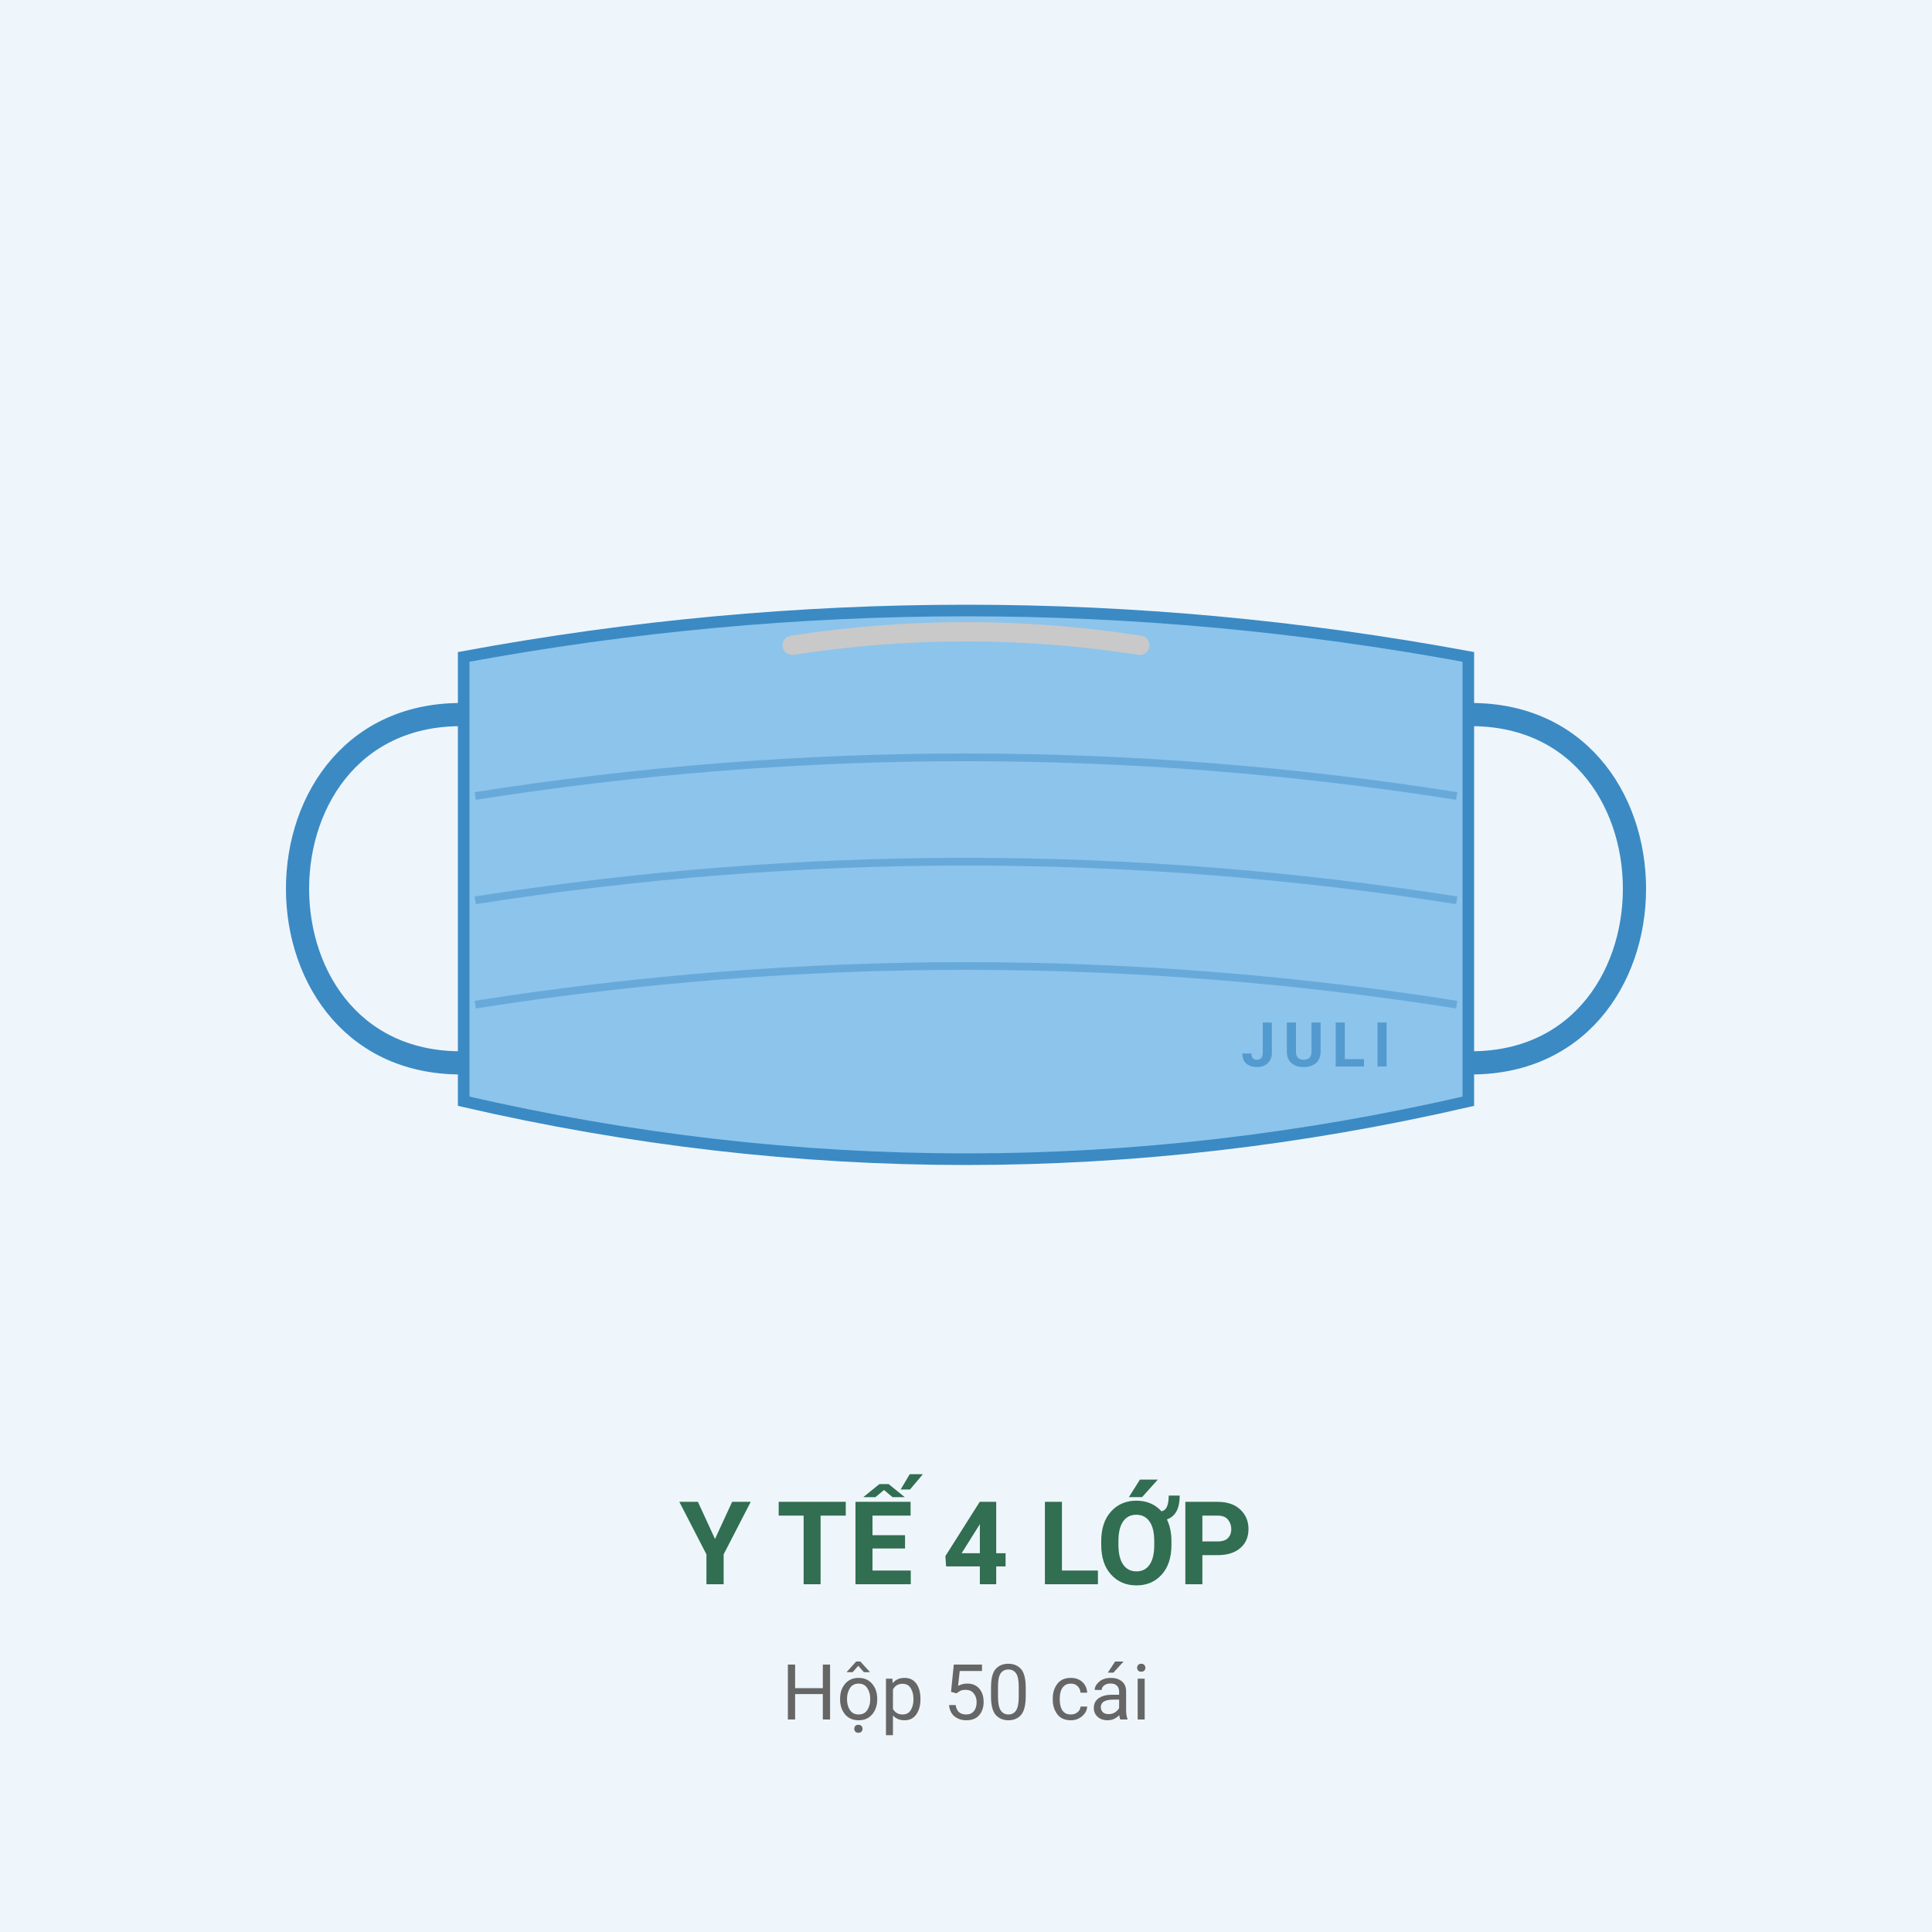
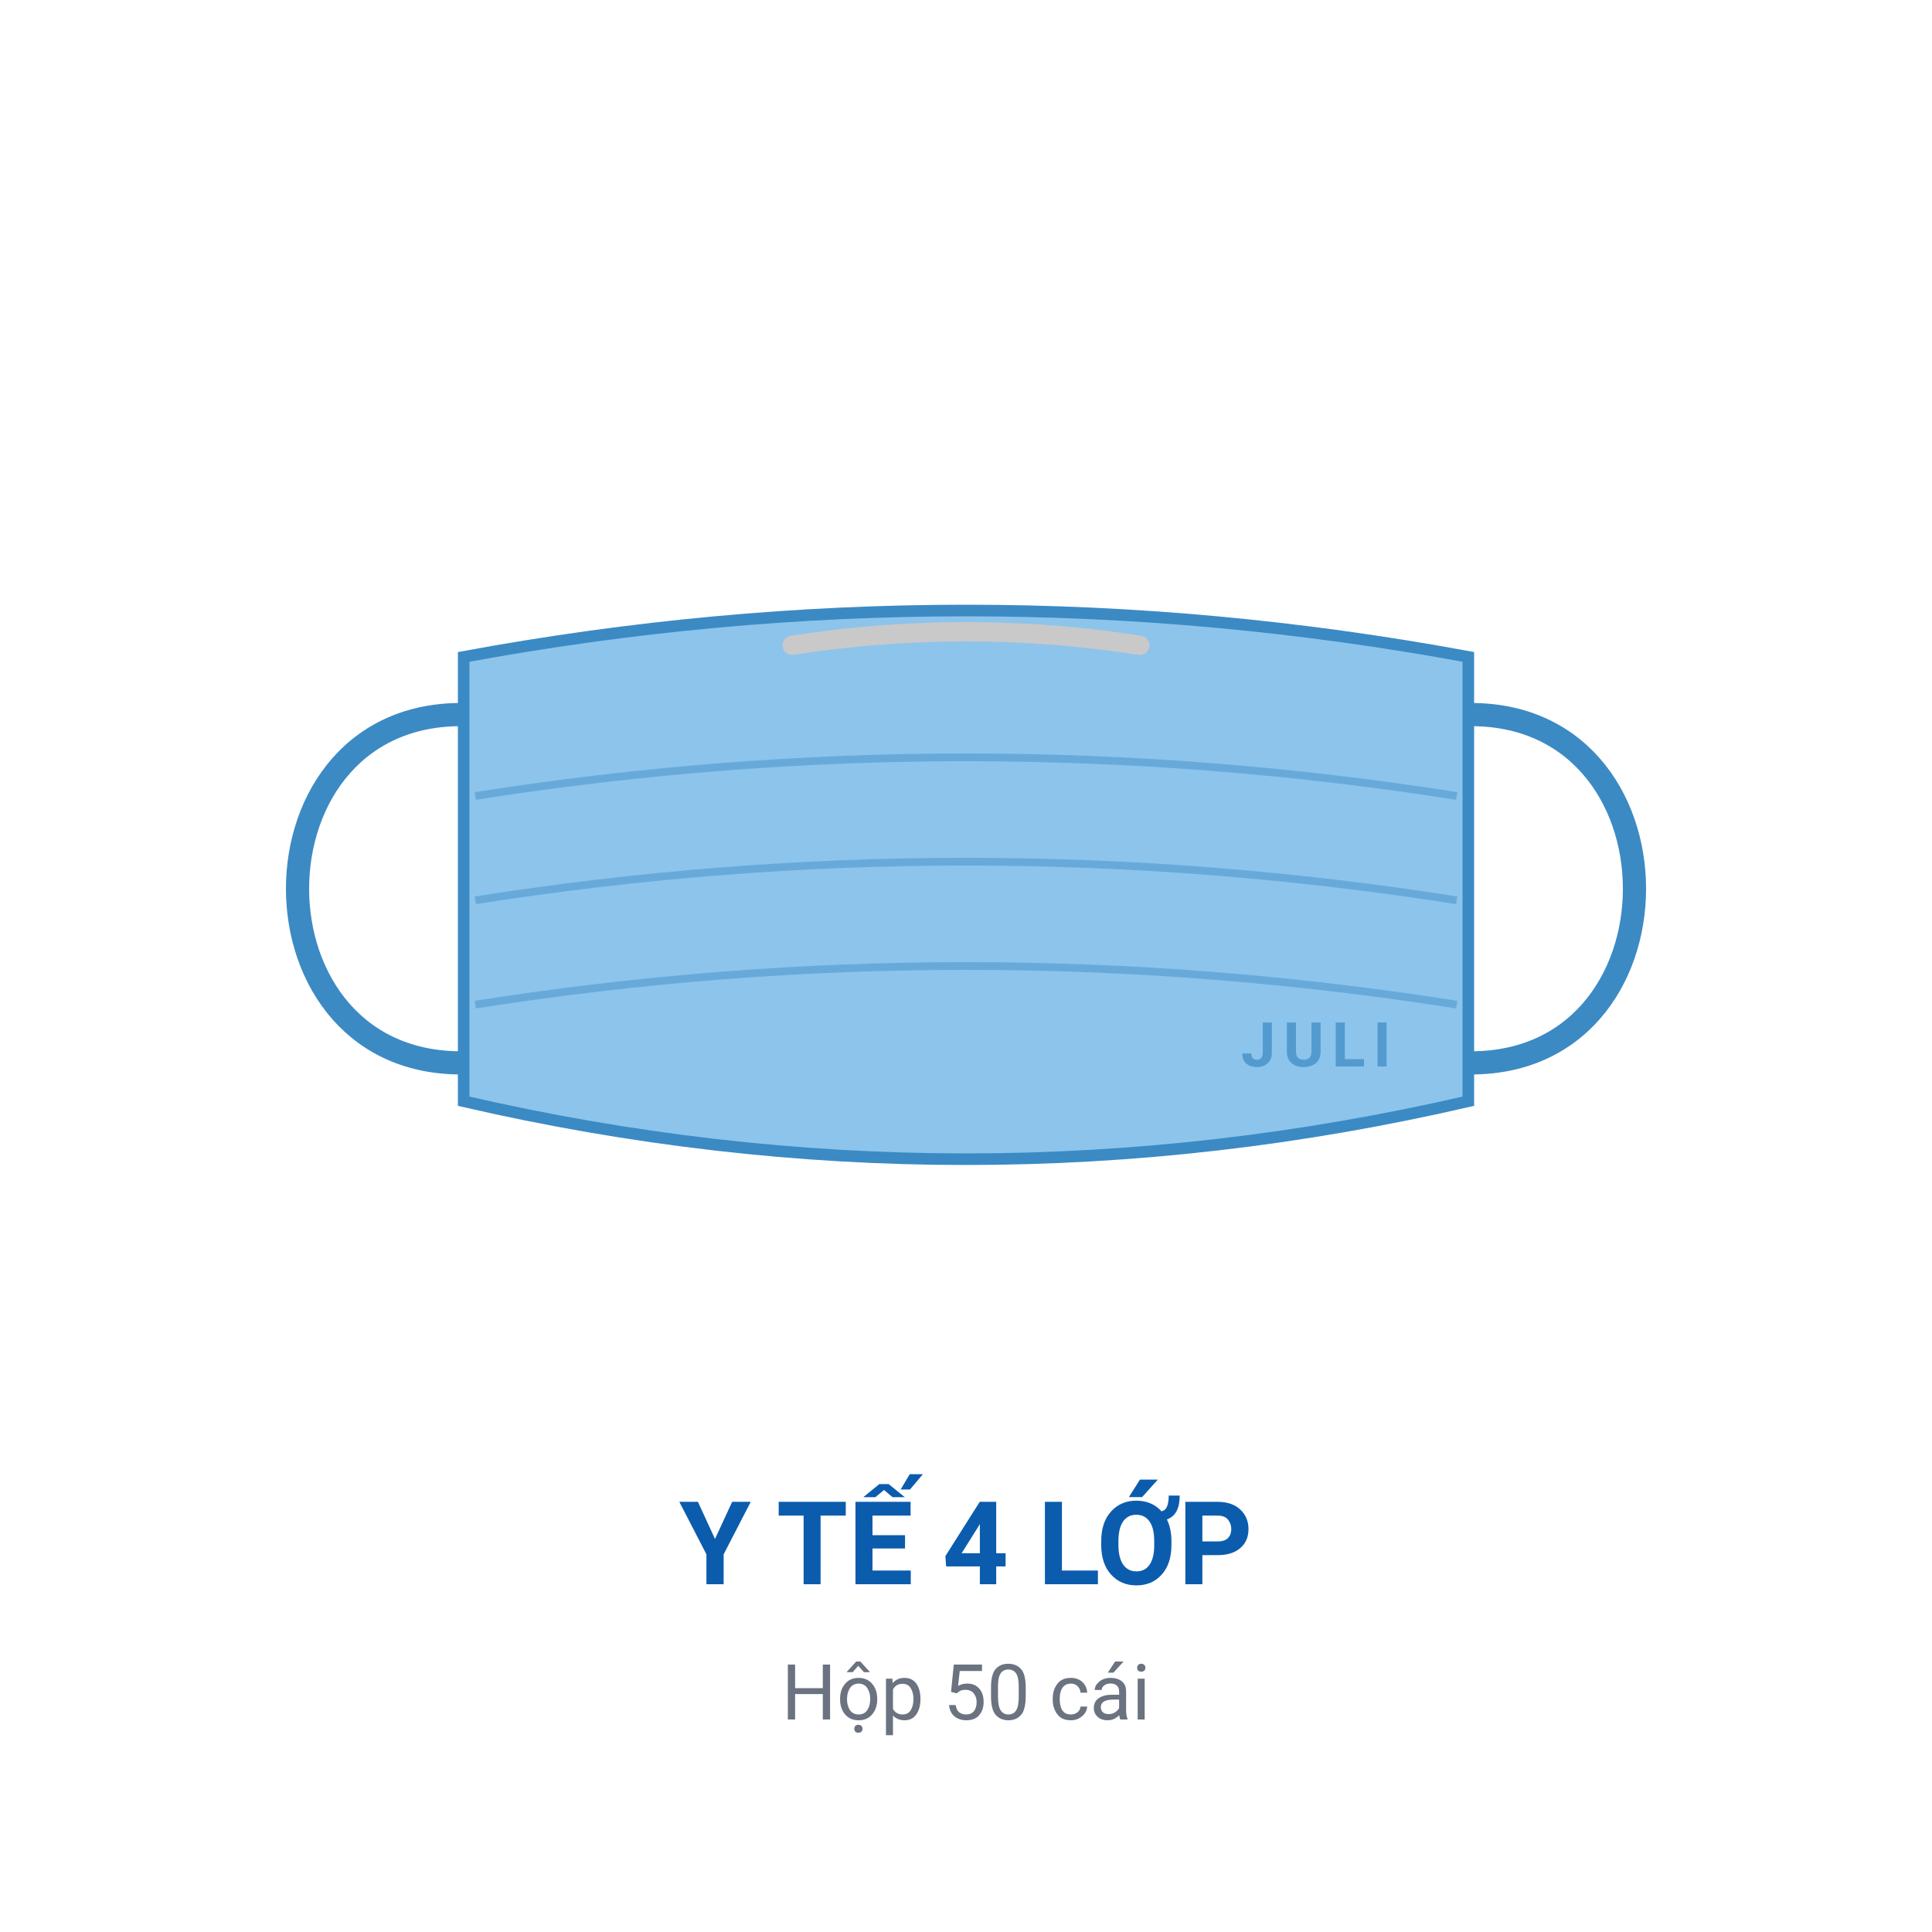
<svg xmlns="http://www.w3.org/2000/svg" viewBox="0 0 500 500" width="500" height="500">
-   <rect width="500" height="500" fill="#eef6fc" />
+   <rect width="500" height="500" fill="#ffffff" />
  <g transform="translate(0 -30)">
    <path d="M122 215 C62 212 62 308 122 305 M378 215 C438 212 438 308 378 305" fill="none" stroke="#3b8ac4" stroke-width="6" stroke-linecap="round" />
    <path d="M120 200 Q250 176 380 200 L380 315 Q250 345 120 315 Z" fill="#8cc4ec" stroke="#3b8ac4" stroke-width="3" />
    <path d="M123 236 Q250 216 377 236" stroke="#3b8ac4" stroke-opacity=".45" stroke-width="2" fill="none" />
    <path d="M123 263 Q250 243 377 263" stroke="#3b8ac4" stroke-opacity=".45" stroke-width="2" fill="none" />
    <path d="M123 290 Q250 270 377 290" stroke="#3b8ac4" stroke-opacity=".45" stroke-width="2" fill="none" />
    <path d="M205 197 Q250 190 295 197" stroke="#c9c9c9" stroke-width="5" fill="none" stroke-linecap="round" />
    <text x="360" y="306" text-anchor="end" font-family="Roboto,Arial,sans-serif" font-size="16" font-weight="700" fill="#3b8ac4" fill-opacity=".7" letter-spacing="2">JULI</text>
  </g>
-   <text x="250" y="410" text-anchor="middle" font-family="Roboto,Arial,sans-serif" font-size="30" font-weight="700" fill="#326e51">Y TẾ 4 LỚP</text>
-   <text x="250" y="445" text-anchor="middle" font-family="Roboto,Arial,sans-serif" font-size="20" fill="#666">Hộp 50 cái</text>
+   <text x="250" y="410" text-anchor="middle" font-family="Roboto,Arial,sans-serif" font-size="30" font-weight="700" fill="#0b5cad">Y TẾ 4 LỚP</text>
+   <text x="250" y="445" text-anchor="middle" font-family="Roboto,Arial,sans-serif" font-size="20" fill="#6b7280">Hộp 50 cái</text>
</svg>
